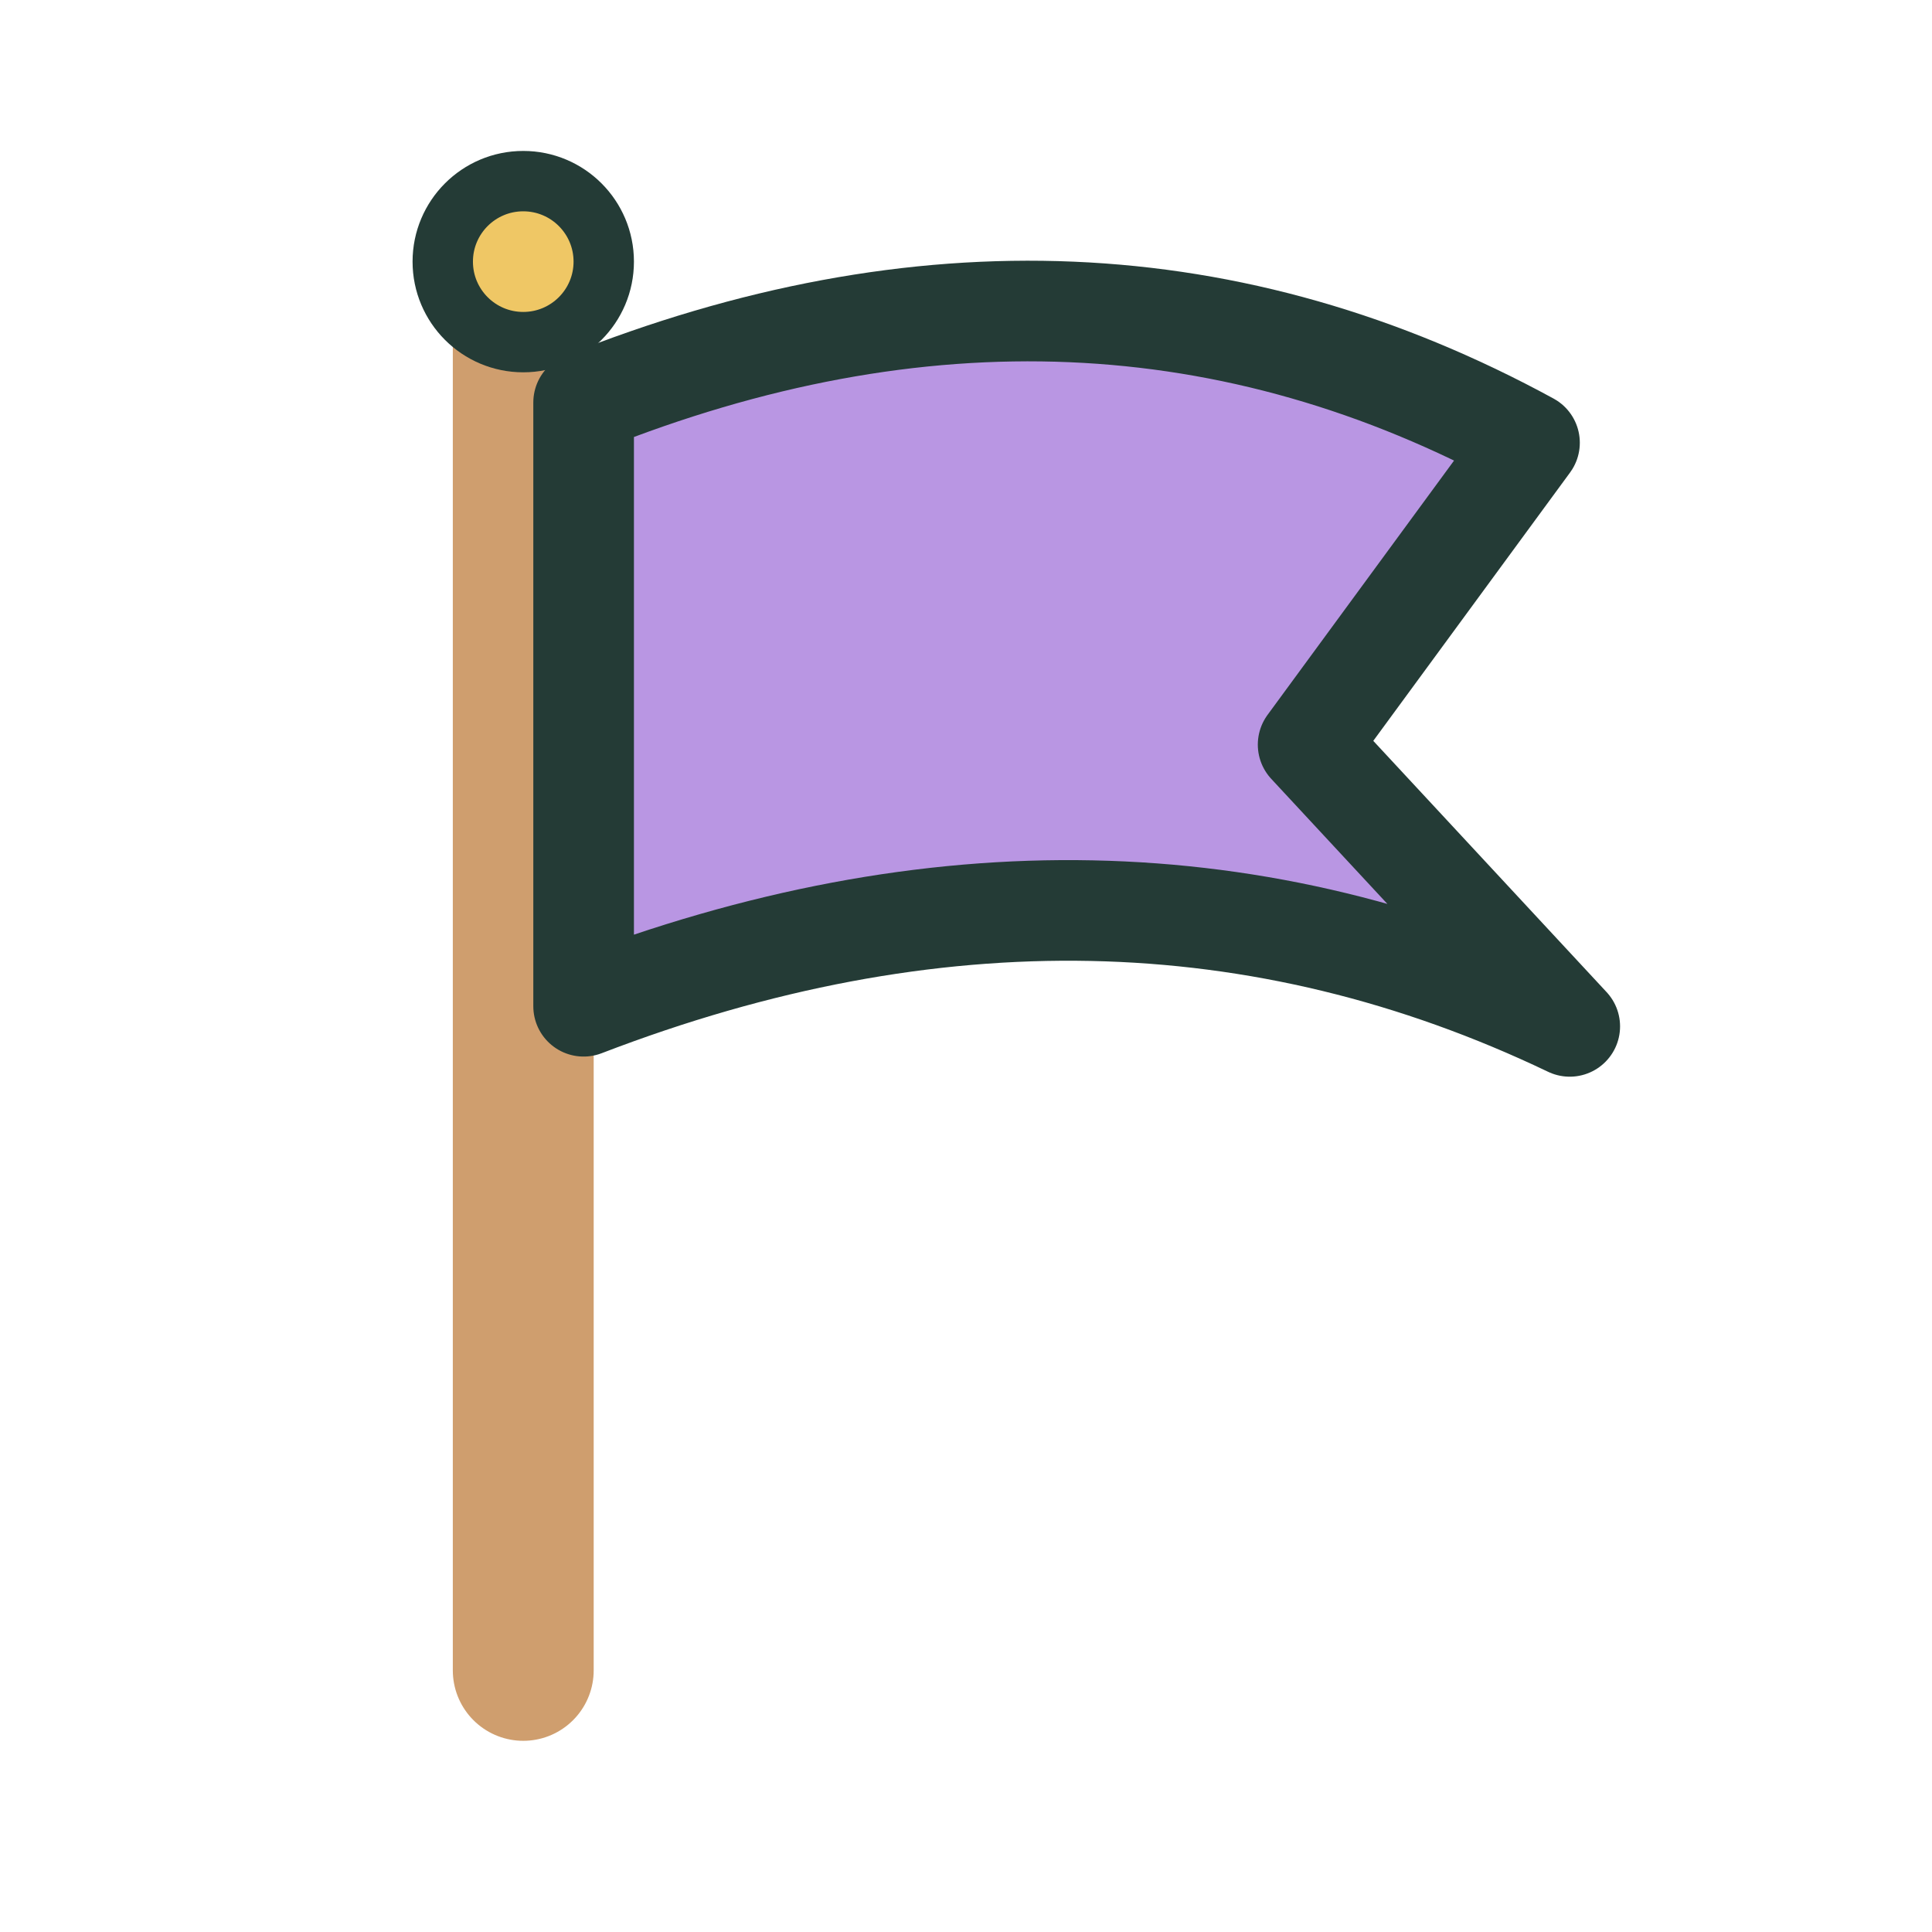
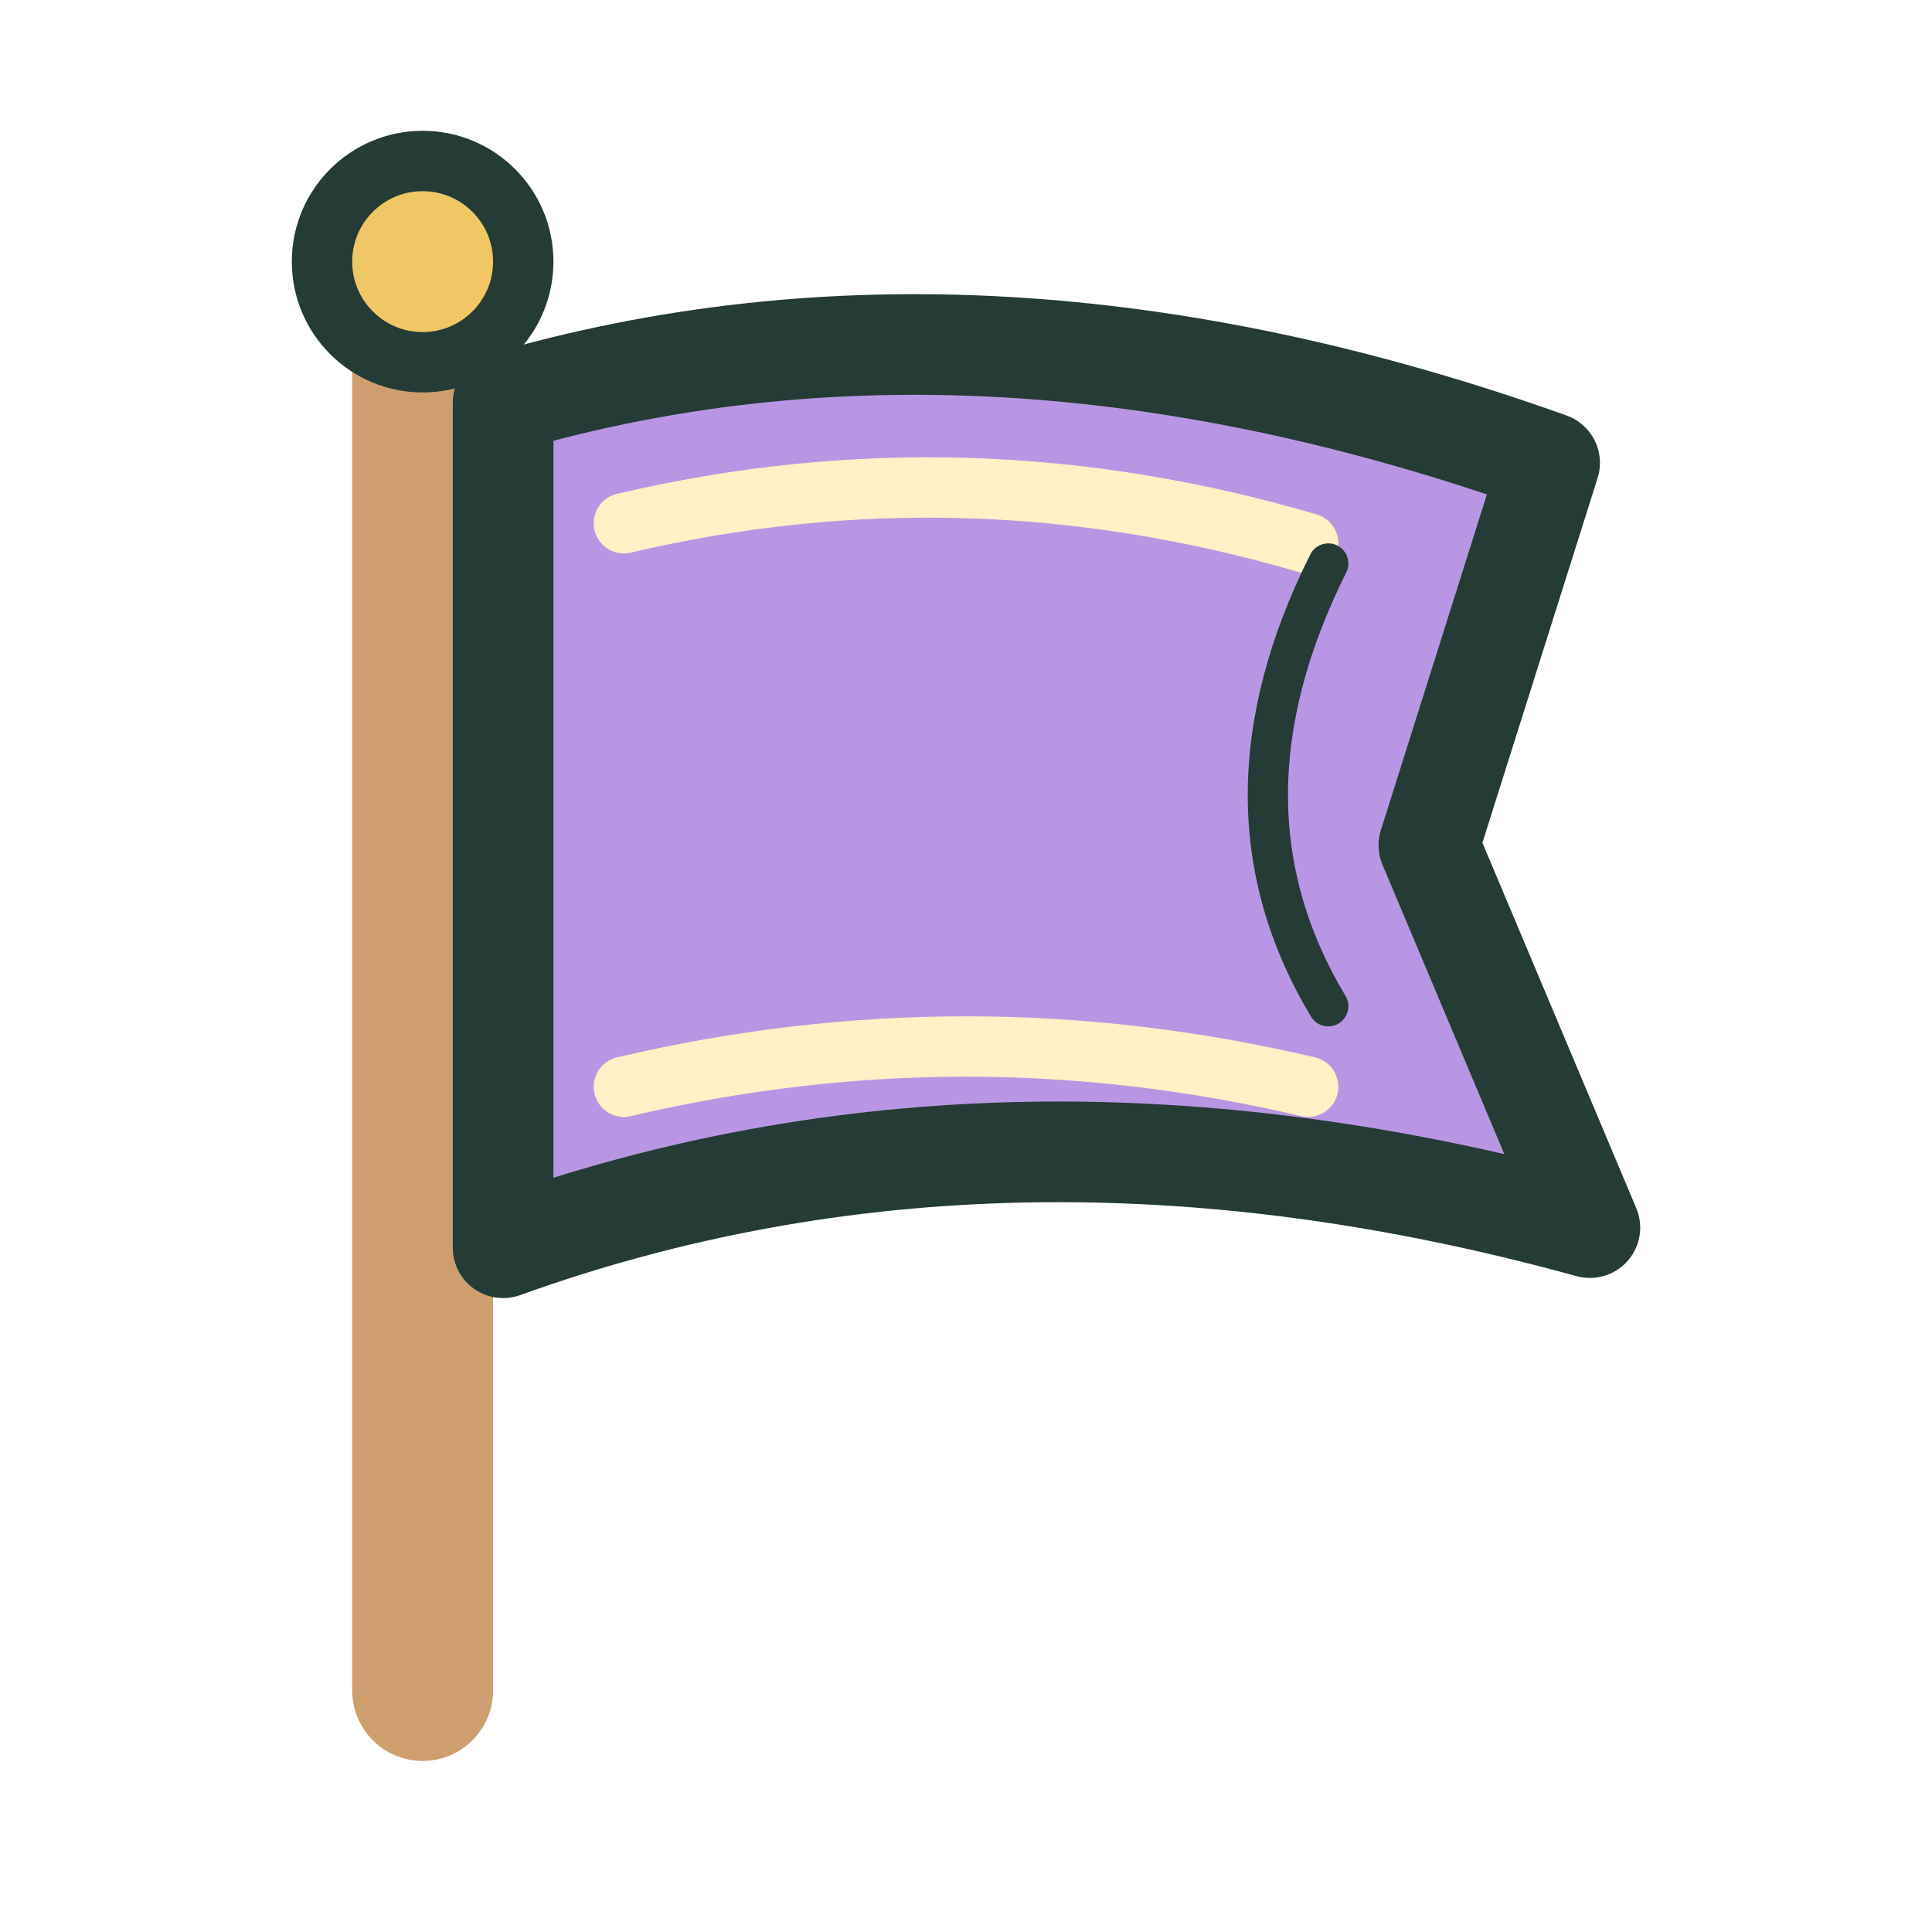
<svg xmlns="http://www.w3.org/2000/svg" width="256" height="256" viewBox="0 0 96 96">
-   <path d="M26 14 V83" fill="none" stroke="#cf9e6e" stroke-width="7" stroke-linecap="round" stroke-linejoin="round" />
-   <path d="M29 20 Q54 10 76 22 L65 37 L78 51 Q55 40 29 50 Z" fill="#b996e3" stroke="#243b36" stroke-width="5" stroke-linecap="round" stroke-linejoin="round" />
-   <circle cx="26" cy="13" r="4" fill="#efc765" stroke="#243b36" stroke-width="3" />
+   <path d="M21 16 V84" fill="none" stroke="#cf9e6e" stroke-width="7" stroke-linecap="round" stroke-linejoin="round" />
+   <path d="M25 20 Q49 13 77 23 L71 42 L79 61 Q50 53 25 62 Z" fill="#b996e3" stroke="#243b36" stroke-width="5" stroke-linecap="round" stroke-linejoin="round" />
+   <path d="M31 26 Q48 22 65 27 M31 54 Q48 50 65 54" fill="none" stroke="#fff0c6" stroke-width="3" stroke-linecap="round" stroke-linejoin="round" />
+   <path d="M66 28 Q60 40 66 50" fill="none" stroke="#243b36" stroke-width="2" stroke-linecap="round" stroke-linejoin="round" />
+   <circle cx="21" cy="13" r="5" fill="#efc765" stroke="#243b36" stroke-width="3" />
</svg>
